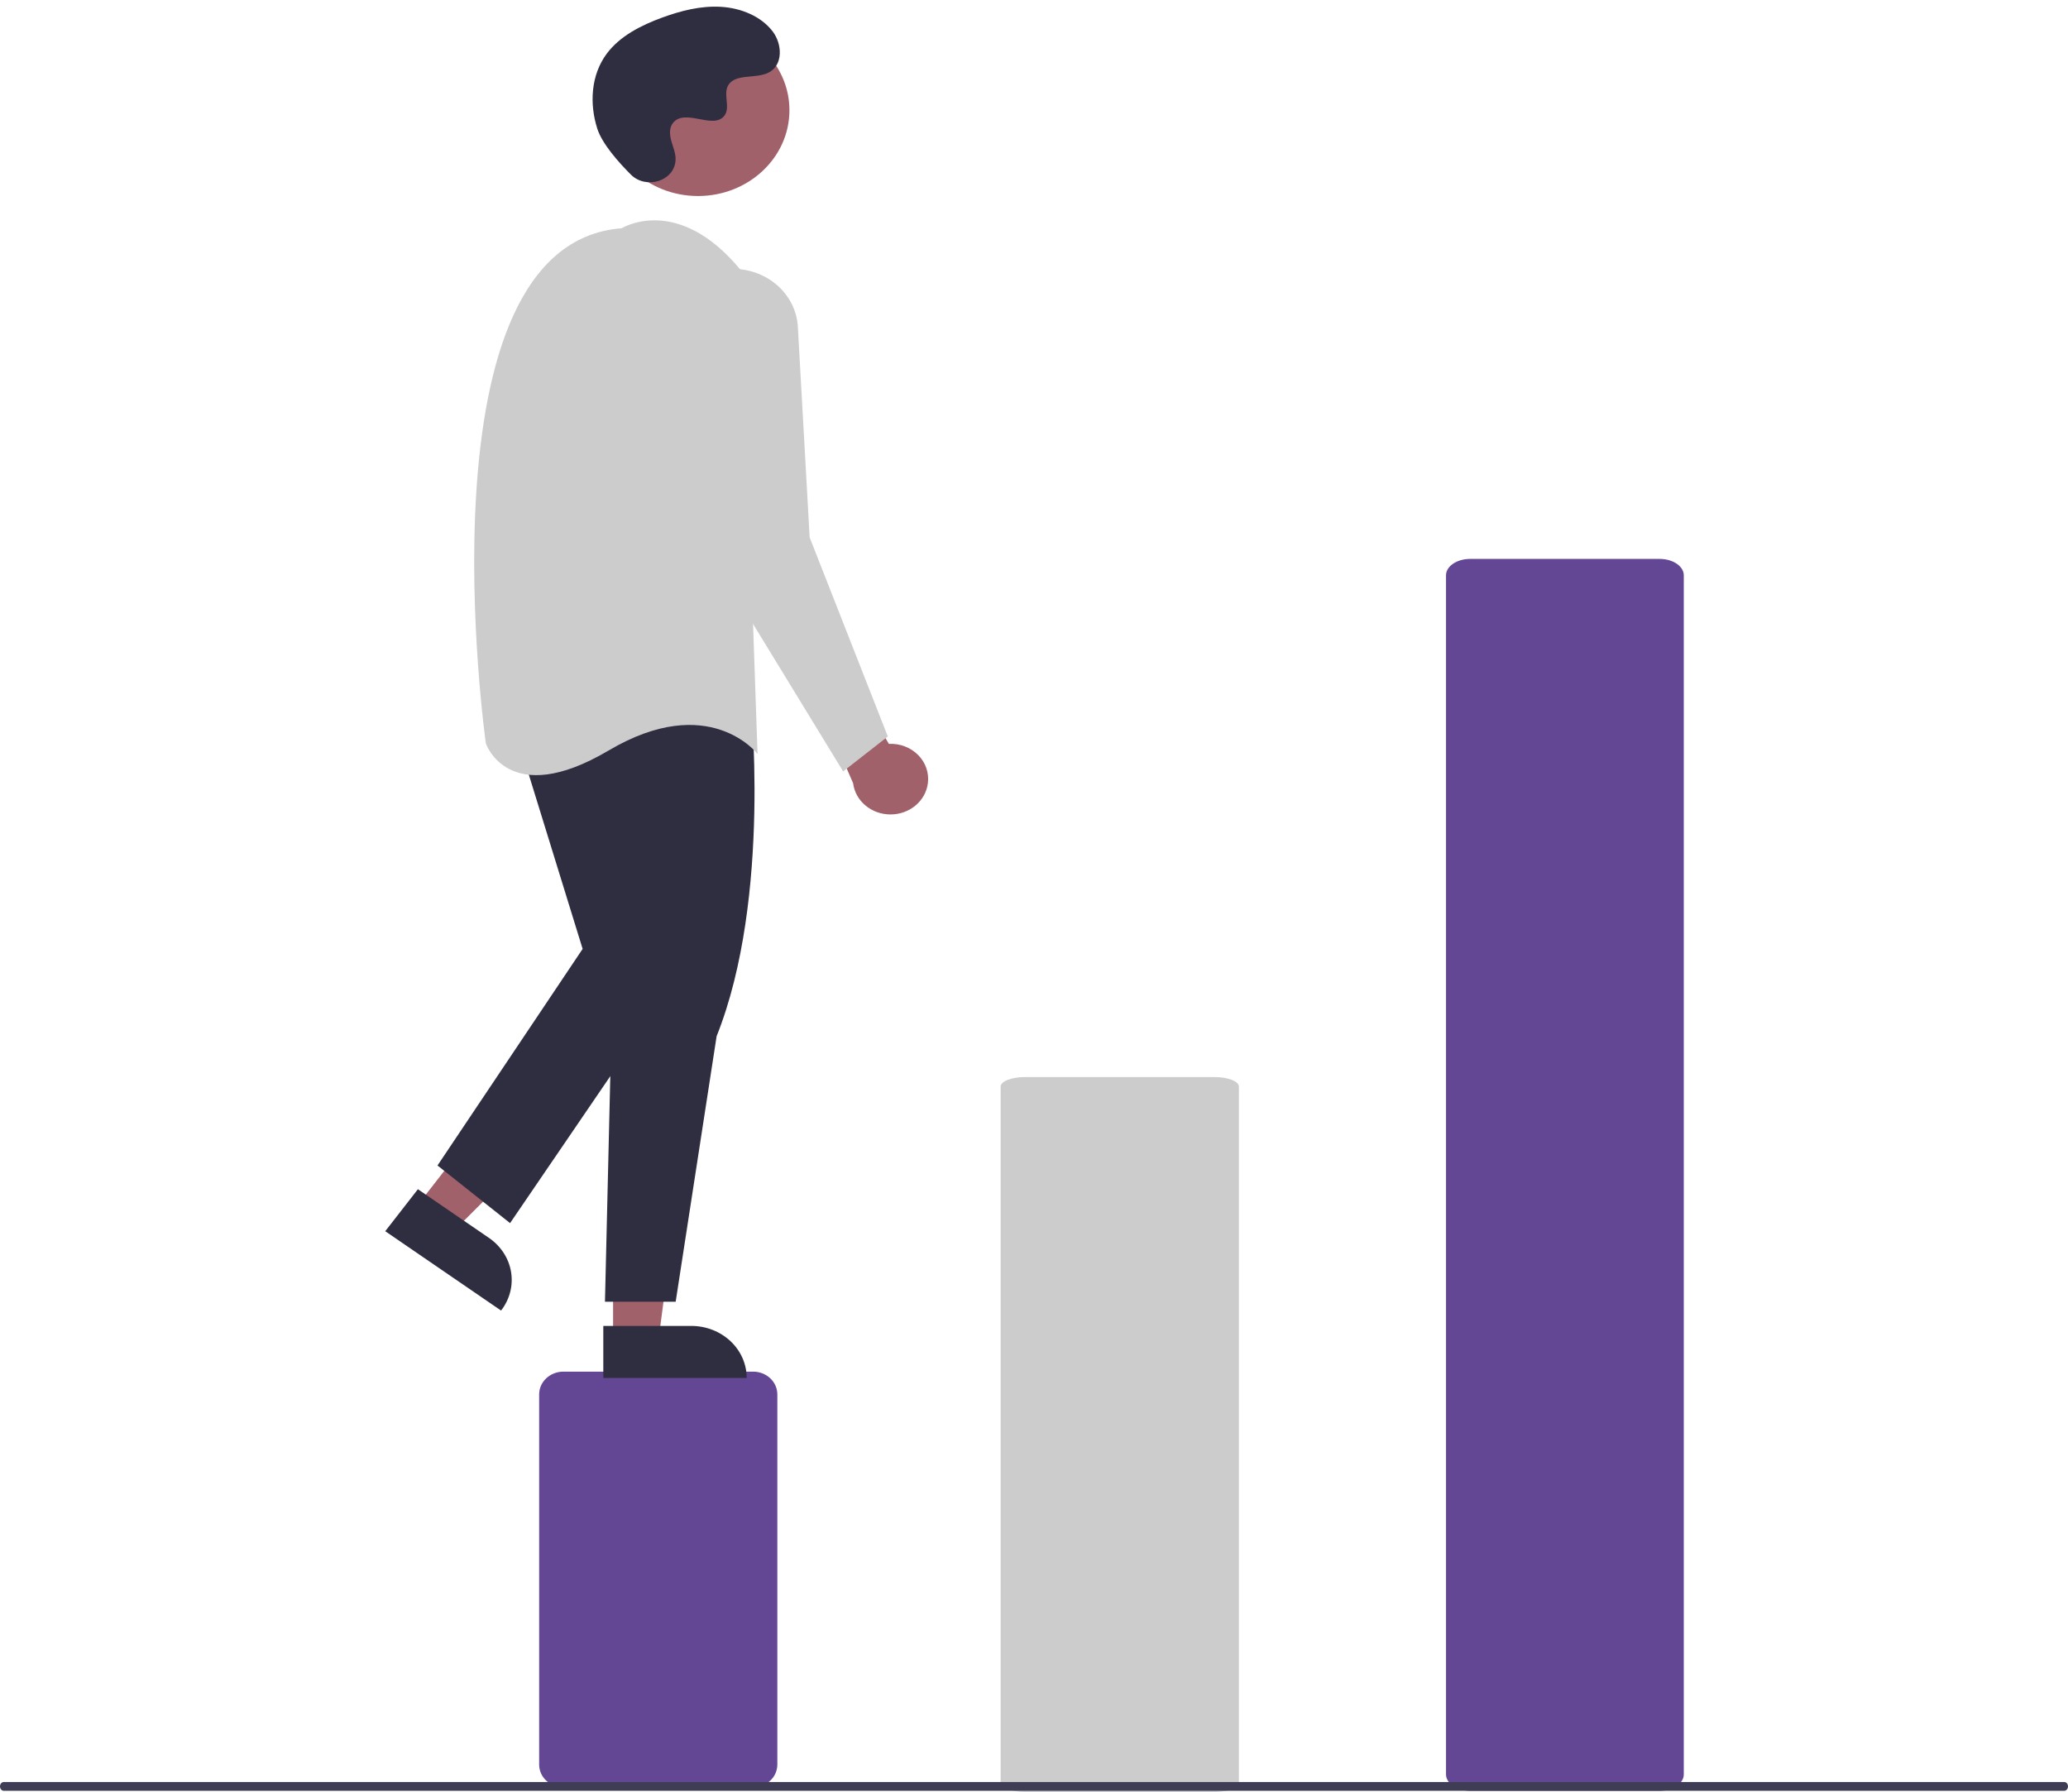
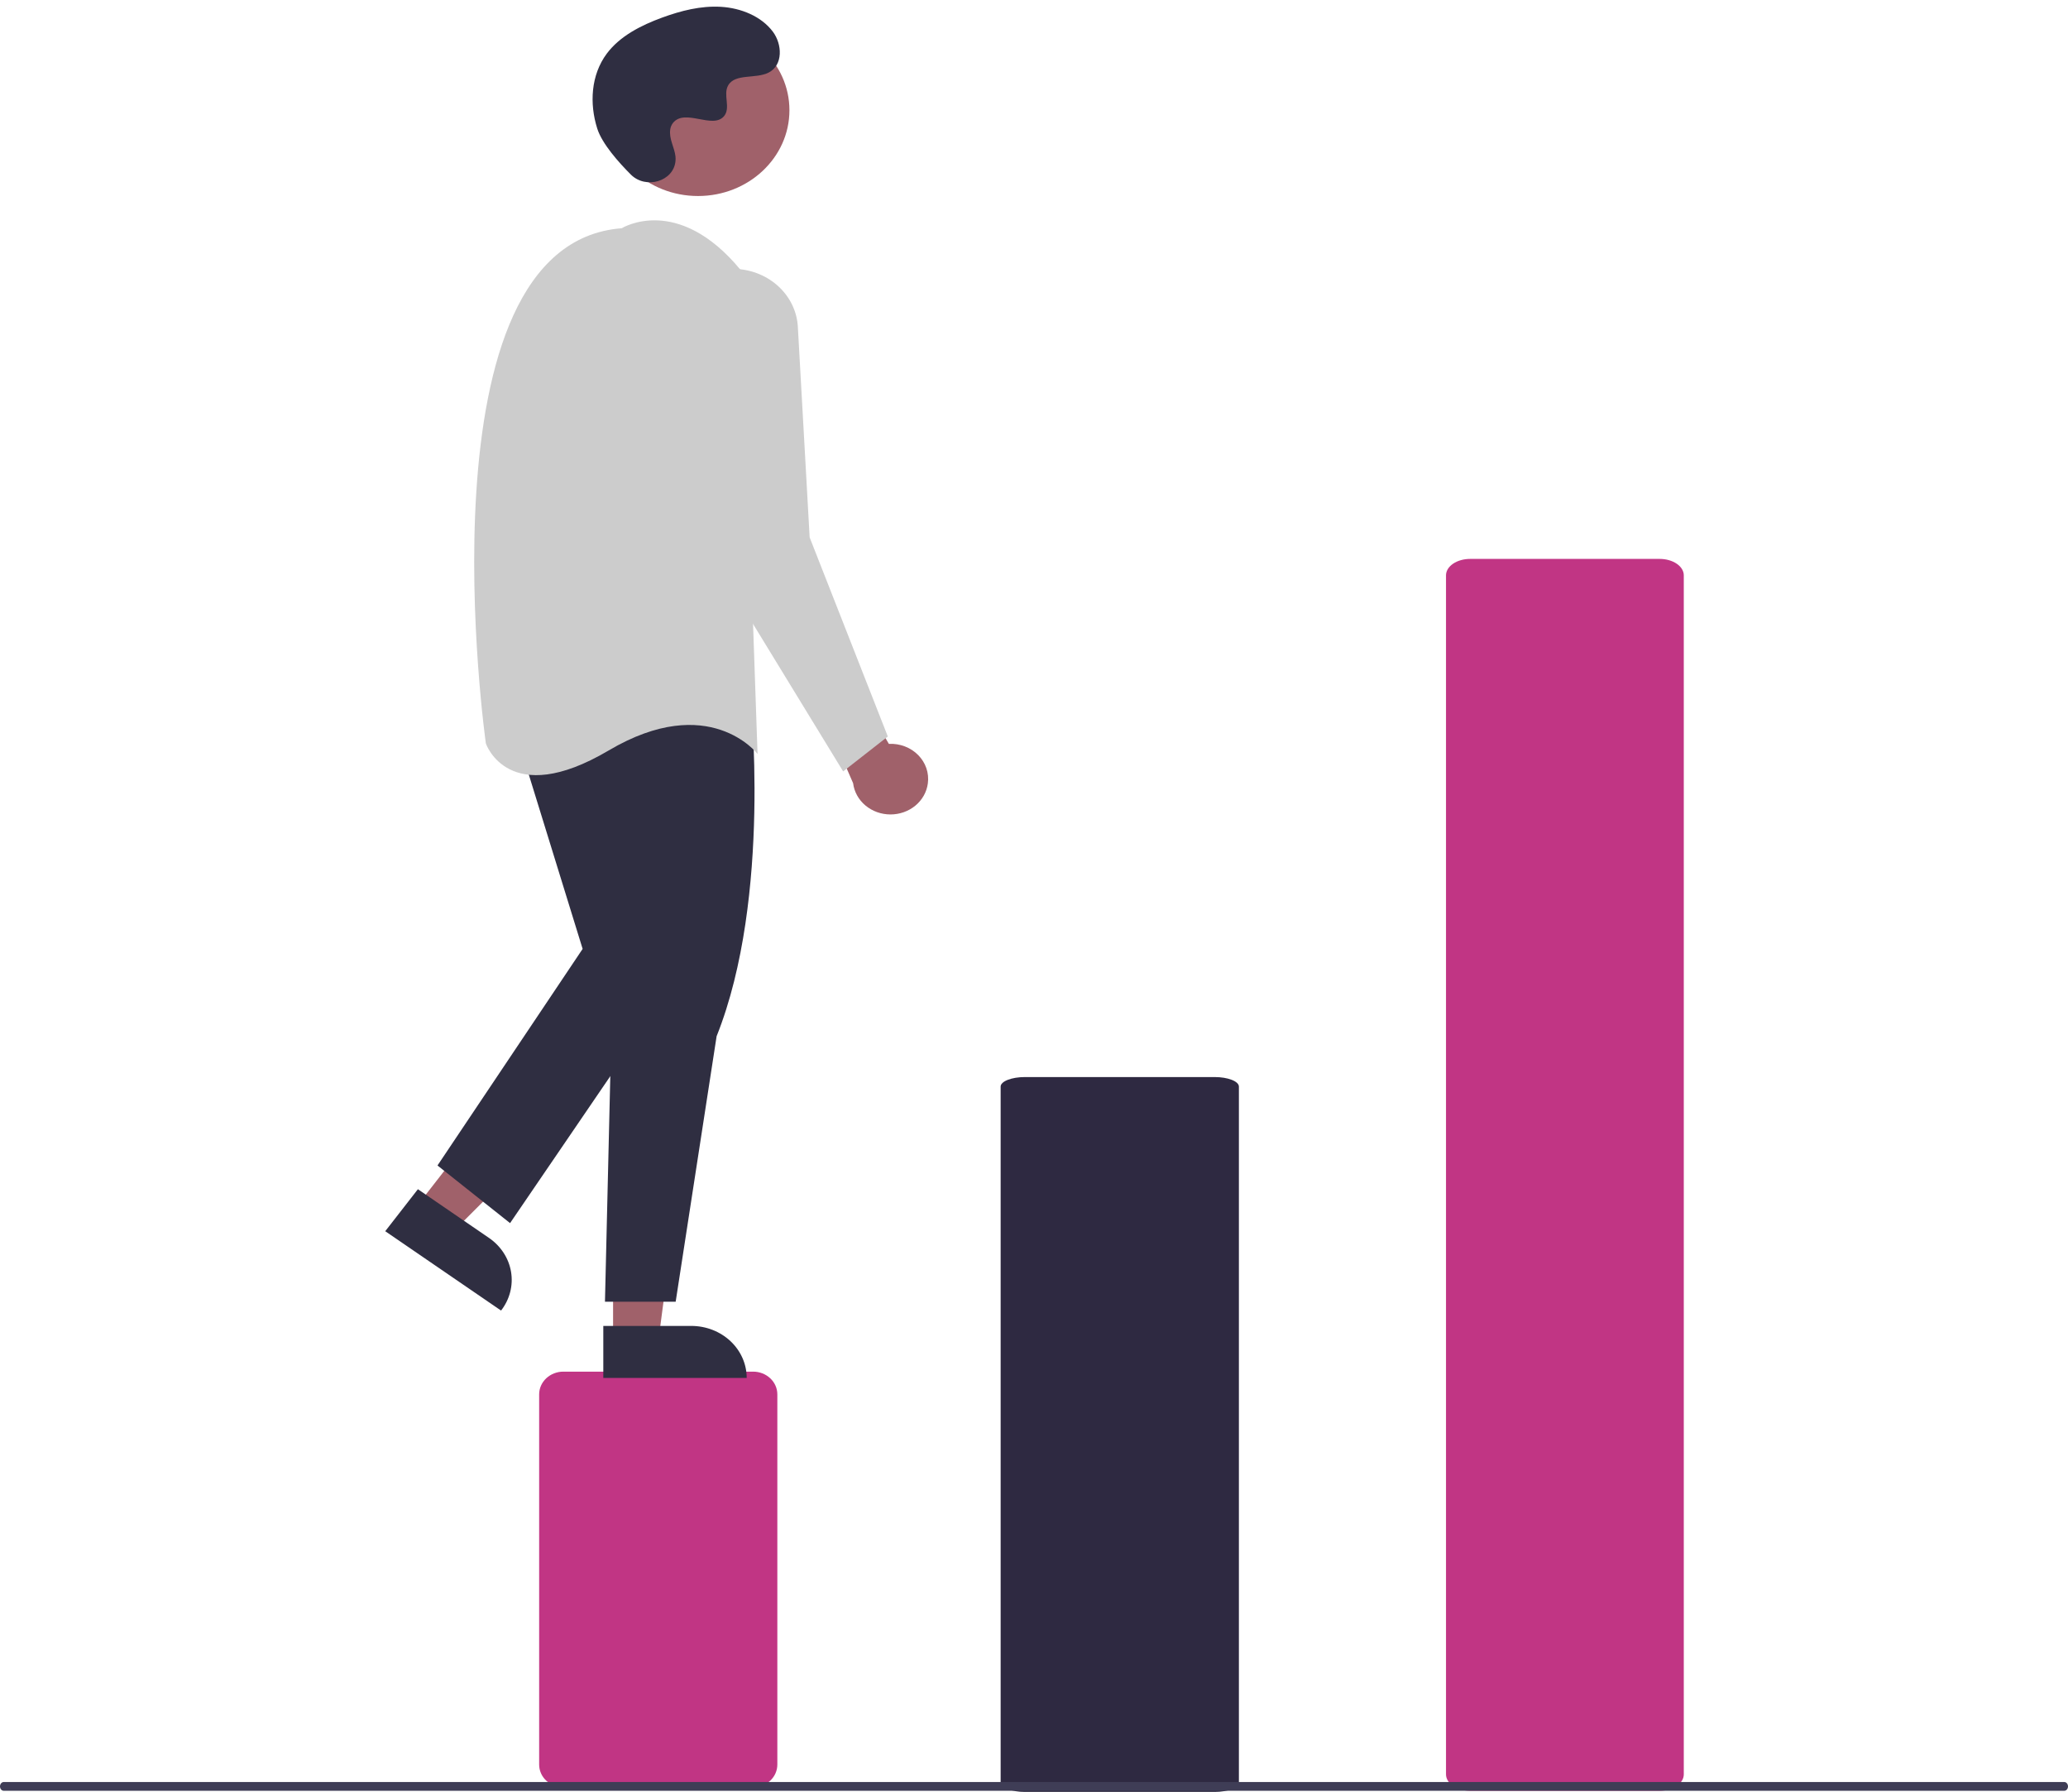
<svg xmlns="http://www.w3.org/2000/svg" width="217" height="188" viewBox="0 0 217 188" fill="none">
-   <path d="M79.03 187.517H59.113C58.44 187.516 57.795 187.265 57.319 186.818C56.843 186.372 56.575 185.766 56.575 185.135V146.288C56.575 145.657 56.843 145.051 57.319 144.605C57.795 144.158 58.44 143.907 59.113 143.906H79.03C79.703 143.907 80.348 144.158 80.824 144.605C81.3 145.051 81.567 145.657 81.568 146.288V185.135C81.567 185.766 81.3 186.372 80.824 186.818C80.348 187.265 79.703 187.516 79.03 187.517Z" fill="#634794" />
-   <path d="M174.149 187.883H154.267C153.595 187.883 152.951 187.701 152.476 187.379C152.001 187.056 151.734 186.618 151.733 186.162V60.359C151.734 59.903 152.001 59.465 152.476 59.142C152.951 58.819 153.595 58.638 154.267 58.638H174.149C174.821 58.638 175.465 58.819 175.94 59.142C176.415 59.465 176.683 59.903 176.683 60.359V186.162C176.683 186.618 176.415 187.056 175.94 187.379C175.465 187.701 174.821 187.883 174.149 187.883Z" fill="#634794" />
-   <path d="M127.461 188H107.539C106.866 188 106.221 187.894 105.745 187.707C105.269 187.52 105.001 187.266 105 187.001V113.999C105.001 113.734 105.269 113.48 105.745 113.293C106.221 113.106 106.866 113 107.539 113H127.461C128.134 113 128.779 113.106 129.255 113.293C129.731 113.48 129.999 113.734 130 113.999V187.001C129.999 187.266 129.731 187.52 129.255 187.707C128.779 187.894 128.134 188 127.461 188Z" fill="#CCCCCC" />
-   <path d="M97.361 82.186C97.434 81.651 97.38 81.109 97.205 80.596C97.029 80.083 96.736 79.612 96.346 79.217C95.955 78.822 95.478 78.512 94.946 78.309C94.414 78.106 93.841 78.015 93.268 78.042L86.326 66.091L84.764 71.222L89.52 82.174C89.632 83.075 90.093 83.906 90.814 84.51C91.536 85.113 92.469 85.447 93.435 85.449C94.402 85.45 95.335 85.119 96.059 84.517C96.782 83.916 97.246 83.087 97.361 82.186V82.186Z" fill="#A0616A" />
+   <path d="M79.03 187.517H59.113C58.44 187.516 57.795 187.265 57.319 186.819C56.843 186.372 56.575 185.767 56.575 185.135V146.288C56.575 145.657 56.843 145.051 57.319 144.605C57.795 144.158 58.44 143.907 59.113 143.906H79.03C79.703 143.907 80.348 144.158 80.824 144.605C81.3 145.051 81.567 145.657 81.568 146.288V185.135C81.567 185.767 81.3 186.372 80.824 186.819C80.348 187.265 79.703 187.516 79.03 187.517Z" fill="#C13584" />
+   <path d="M174.149 187.883H154.267C153.595 187.883 152.951 187.701 152.476 187.378C152.001 187.056 151.734 186.618 151.733 186.162V60.359C151.734 59.903 152.001 59.465 152.476 59.142C152.951 58.819 153.595 58.638 154.267 58.638H174.149C174.821 58.638 175.465 58.819 175.94 59.142C176.415 59.465 176.683 59.903 176.683 60.359V186.162C176.683 186.618 176.415 187.056 175.94 187.378C175.465 187.701 174.821 187.883 174.149 187.883Z" fill="#C13584" />
+   <path d="M127.461 188H107.539C106.866 188 106.221 187.894 105.745 187.707C105.269 187.52 105.001 187.266 105 187.001V113.999C105.001 113.734 105.269 113.48 105.745 113.293C106.221 113.106 106.866 113 107.539 113H127.461C128.134 113 128.779 113.106 129.255 113.293C129.731 113.48 129.999 113.734 130 113.999V187.001C129.999 187.266 129.731 187.52 129.255 187.707C128.779 187.894 128.134 188 127.461 188Z" fill="#2E2941" />
+   <path d="M97.361 82.186C97.434 81.652 97.38 81.109 97.205 80.596C97.029 80.083 96.736 79.612 96.346 79.217C95.955 78.822 95.478 78.512 94.946 78.309C94.414 78.106 93.841 78.015 93.268 78.042L86.326 66.091L84.764 71.222L89.52 82.174C89.632 83.075 90.093 83.906 90.814 84.51C91.536 85.113 92.469 85.447 93.435 85.449C94.402 85.45 95.335 85.119 96.059 84.517C96.782 83.916 97.246 83.087 97.361 82.186V82.186Z" fill="#A0616A" />
  <path d="M43.874 126.372L47.741 129.021L60.47 116.285L54.763 112.375L43.874 126.372Z" fill="#A0616A" />
  <path d="M52.577 137.499L40.424 129.173L43.852 124.767L51.31 129.876C52.555 130.729 53.388 132.012 53.626 133.441C53.864 134.871 53.486 136.331 52.577 137.499L52.577 137.499Z" fill="#2F2E41" />
  <path d="M64.332 140.394L69.12 140.394L71.397 123.064L64.331 123.064L64.332 140.394Z" fill="#A0616A" />
  <path d="M78.353 144.566L63.306 144.566L63.306 139.111L72.54 139.11C74.082 139.11 75.56 139.685 76.651 140.708C77.741 141.731 78.353 143.119 78.353 144.566Z" fill="#2F2E41" />
  <path d="M78.711 72.803C78.711 72.803 81.054 94.058 75.196 108.717L70.9 136.569H63.48L64.261 103.587L61.528 74.269C61.528 74.269 66.995 61.075 78.711 72.803Z" fill="#2F2E41" />
  <path d="M53.327 74.269L61.137 99.555L45.907 122.277L53.522 128.324L70.9 102.854L65.823 71.703L53.327 74.269Z" fill="#2F2E41" />
  <path d="M73.245 20.565C78.542 20.565 82.837 16.536 82.837 11.565C82.837 6.593 78.542 2.563 73.245 2.563C67.948 2.563 63.653 6.593 63.653 11.565C63.653 16.536 67.948 20.565 73.245 20.565Z" fill="#A0616A" />
  <path d="M65.237 23.947C65.237 23.947 71.095 20.282 77.734 28.344L79.492 79.101C79.492 79.101 74.415 72.505 63.871 78.735C53.327 84.965 50.983 78.002 50.983 78.002C50.983 78.002 43.563 25.596 65.237 23.947Z" fill="#CCCCCC" />
  <path d="M77.262 28.216C78.947 28.302 80.538 28.969 81.731 30.089C82.923 31.21 83.631 32.704 83.72 34.285L84.959 56.38L93.16 77.269L88.474 80.934L73.244 56.013L70.125 35.53C69.982 34.591 70.063 33.634 70.362 32.728C70.66 31.822 71.169 30.989 71.851 30.29C72.534 29.59 73.373 29.042 74.309 28.683C75.244 28.325 76.253 28.165 77.262 28.216Z" fill="#CCCCCC" />
  <path d="M66.197 18.316C67.765 19.884 70.677 19.042 70.881 16.901C70.897 16.734 70.896 16.567 70.878 16.401C70.772 15.453 70.188 14.591 70.328 13.59C70.36 13.341 70.459 13.103 70.616 12.9C71.865 11.33 74.799 13.602 75.978 12.181C76.701 11.309 75.851 9.937 76.406 8.963C77.138 7.677 79.307 8.311 80.668 7.607C82.181 6.824 82.091 4.644 81.094 3.319C79.879 1.702 77.749 0.84 75.645 0.715C73.541 0.591 71.452 1.125 69.488 1.843C67.256 2.659 65.043 3.787 63.67 5.629C62 7.868 61.839 10.879 62.674 13.497C63.182 15.09 64.916 17.036 66.197 18.316Z" fill="#2F2E41" />
  <path d="M216.603 187.883H0.397C0.291 187.883 0.19 187.834 0.116 187.748C0.042 187.661 0 187.544 0 187.422C0 187.3 0.042 187.183 0.116 187.096C0.19 187.01 0.291 186.961 0.397 186.96H216.603C216.709 186.961 216.81 187.01 216.884 187.096C216.958 187.183 217 187.3 217 187.422C217 187.544 216.958 187.661 216.884 187.748C216.81 187.834 216.709 187.883 216.603 187.883Z" fill="#3F3D56" />
</svg>
